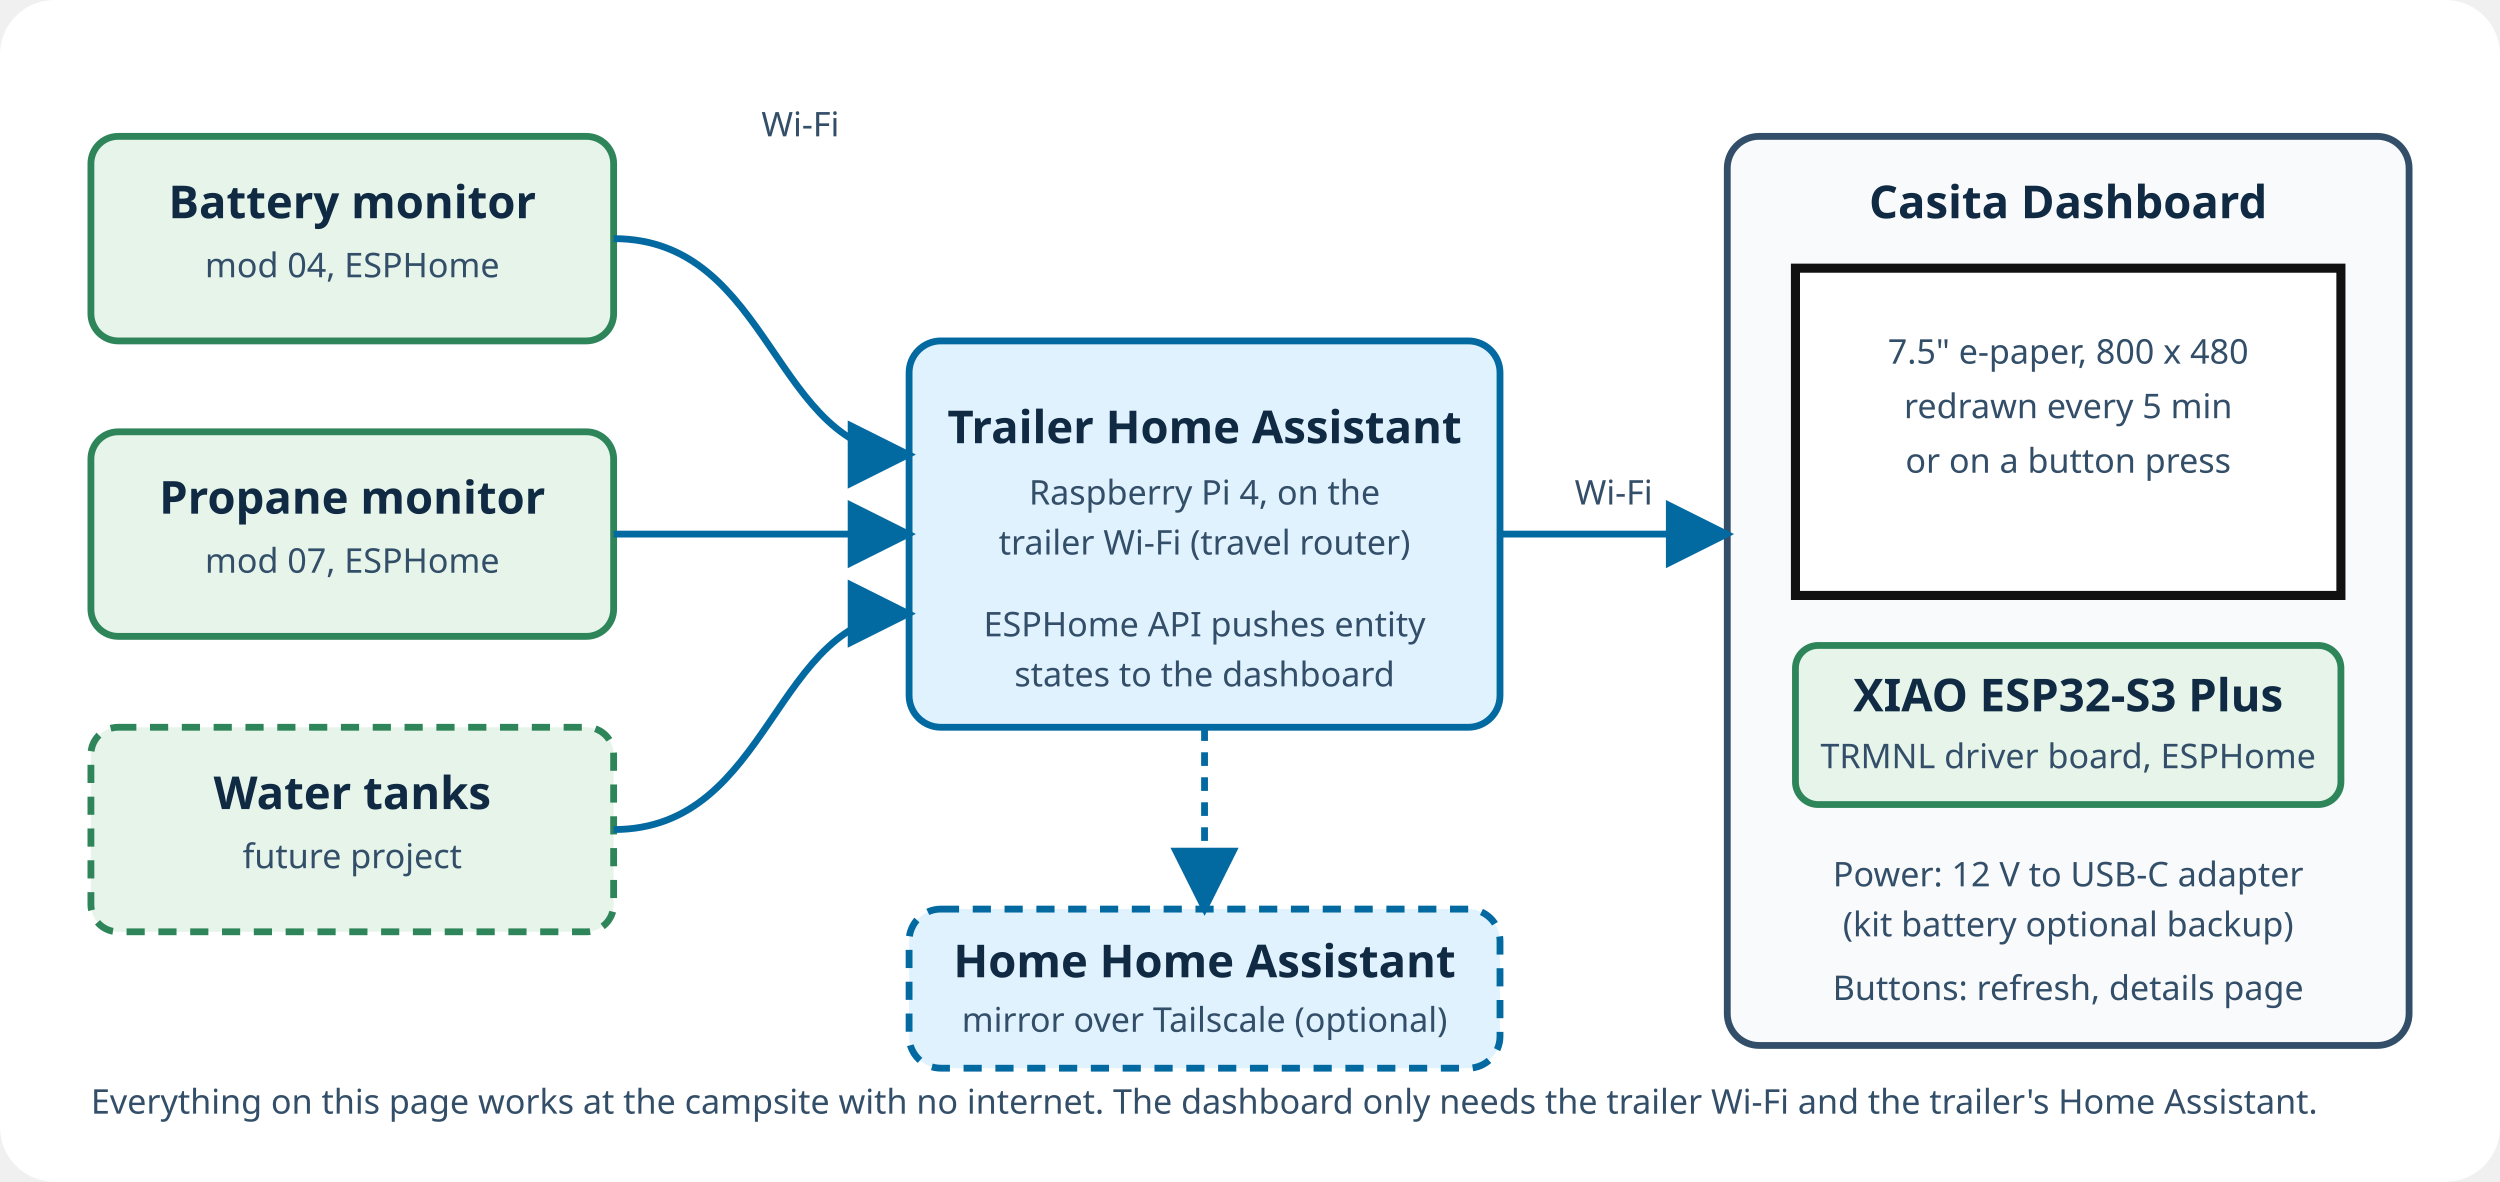
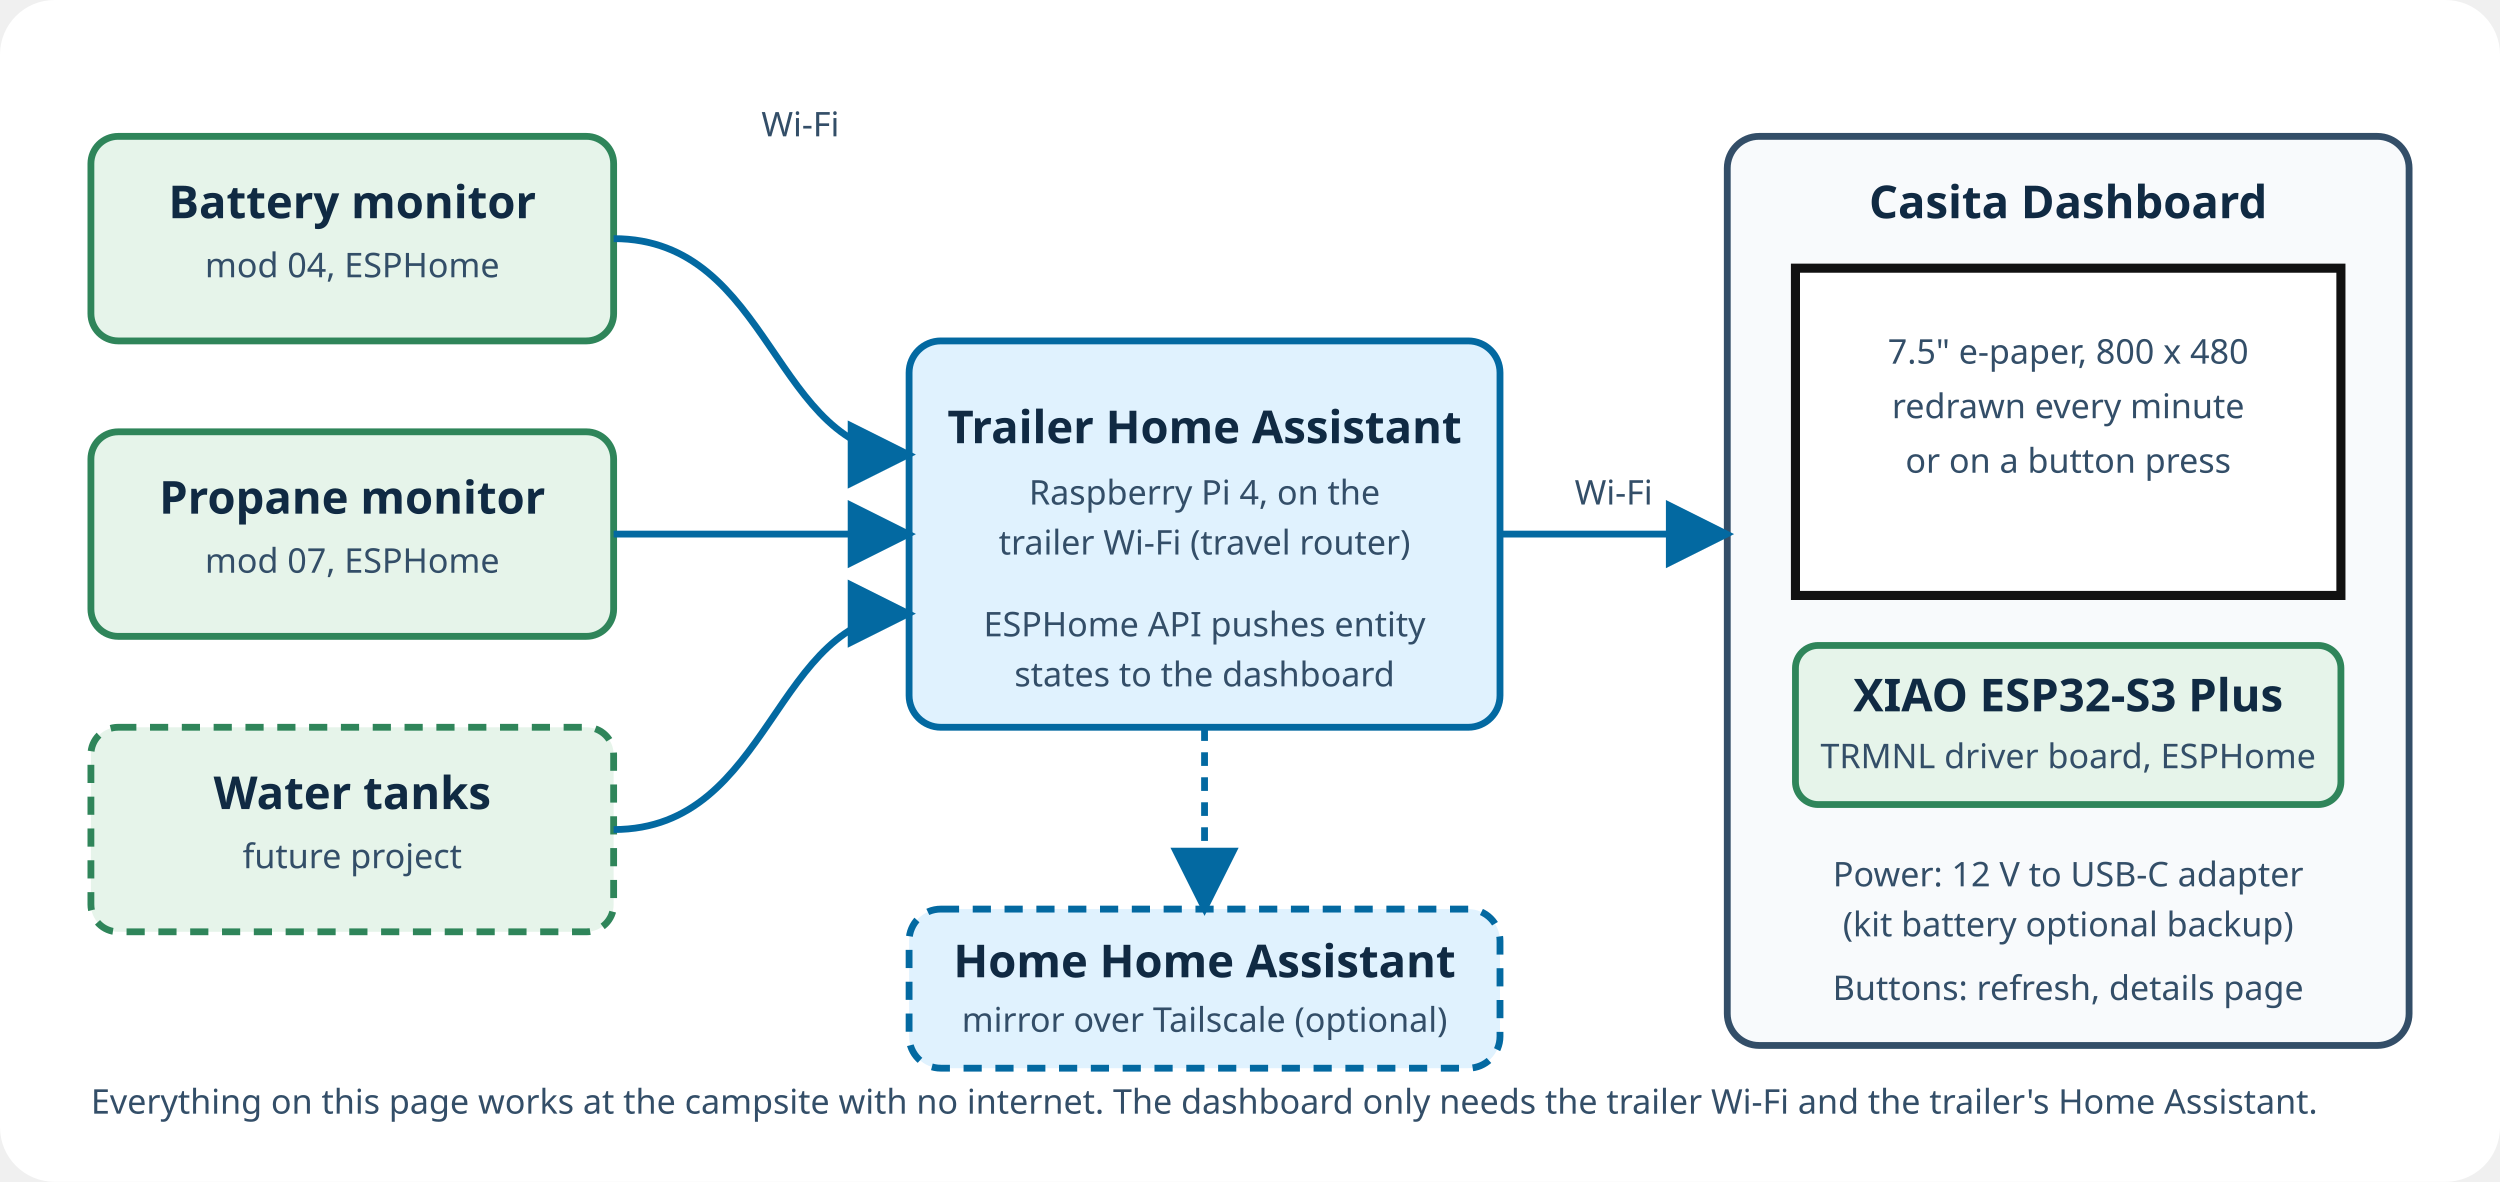
<svg xmlns="http://www.w3.org/2000/svg" width="1100" height="520" viewBox="0 0 1100 520" role="img" aria-labelledby="title desc">
  <defs>
    <style>
      .box{fill:#f8fafc;stroke:#334e68;stroke-width:3}
      .dev{fill:#e6f4ea;stroke:#2f855a;stroke-width:3}
      .ha{fill:#e0f2fe;stroke:#0369a1;stroke-width:3}
      .panel{fill:#fff;stroke:#111;stroke-width:4}
      .t{font:600 20px system-ui,sans-serif;fill:#102a43}
      .s{font:15px system-ui,sans-serif;fill:#334e68}
      .w{stroke:#0369a1;stroke-width:3;fill:none}
      .p{stroke:#c53030;stroke-width:3;fill:none}
      .arrow{fill:#0369a1}
    </style>
    <marker id="ah" markerWidth="10" markerHeight="10" refX="9" refY="5" orient="auto">
      <path d="M0,0 L10,5 L0,10 z" class="arrow" />
    </marker>
  </defs>
  <rect width="1100" height="520" rx="24" fill="#fff" />
  <rect class="dev" x="40" y="60" width="230" height="90" rx="12" />
  <text class="t" x="155" y="96" text-anchor="middle">Battery monitor</text>
  <text class="s" x="155" y="122" text-anchor="middle">mod 04, ESPHome</text>
  <rect class="dev" x="40" y="190" width="230" height="90" rx="12" />
  <text class="t" x="155" y="226" text-anchor="middle">Propane monitor</text>
  <text class="s" x="155" y="252" text-anchor="middle">mod 07, ESPHome</text>
  <rect class="dev" x="40" y="320" width="230" height="90" rx="12" stroke-dasharray="8 6" />
  <text class="t" x="155" y="356" text-anchor="middle">Water tanks</text>
  <text class="s" x="155" y="382" text-anchor="middle">future project</text>
  <rect class="ha" x="400" y="150" width="260" height="170" rx="14" />
  <text class="t" x="530" y="195" text-anchor="middle">Trailer Home Assistant</text>
  <text class="s" x="530" y="222" text-anchor="middle">Raspberry Pi 4, on the</text>
  <text class="s" x="530" y="244" text-anchor="middle">trailer Wi-Fi (travel router)</text>
  <text class="s" x="530" y="280" text-anchor="middle">ESPHome API pushes entity</text>
  <text class="s" x="530" y="302" text-anchor="middle">states to the dashboard</text>
  <path class="w" d="M270,105 C340,105 340,200 400,200" marker-end="url(#ah)" />
  <path class="w" d="M270,235 L400,235" marker-end="url(#ah)" />
  <path class="w" d="M270,365 C340,365 340,270 400,270" marker-end="url(#ah)" />
  <text class="s" x="335" y="60">Wi-Fi</text>
  <rect class="box" x="760" y="60" width="300" height="400" rx="14" />
  <text class="t" x="910" y="96" text-anchor="middle">Casita Dashboard</text>
  <rect class="panel" x="790" y="118" width="240" height="144" />
  <text class="s" x="910" y="160" text-anchor="middle">7.5" e-paper, 800 x 480</text>
-   <text class="s" x="910" y="184" text-anchor="middle">redrawn every 5 min</text>
+   <text class="s" x="910" y="184" text-anchor="middle">redrawn every minute</text>
  <text class="s" x="910" y="208" text-anchor="middle">or on a button press</text>
  <rect class="dev" x="790" y="284" width="240" height="70" rx="10" />
  <text class="t" x="910" y="313" text-anchor="middle">XIAO ESP32-S3 Plus</text>
  <text class="s" x="910" y="338" text-anchor="middle">TRMNL driver board, ESPHome</text>
  <text class="s" x="910" y="390" text-anchor="middle">Power: 12 V to USB-C adapter</text>
  <text class="s" x="910" y="412" text-anchor="middle">(kit battery optional backup)</text>
  <text class="s" x="910" y="440" text-anchor="middle">Buttons: refresh, details page</text>
  <path class="w" d="M660,235 L760,235" marker-end="url(#ah)" />
  <text class="s" x="710" y="222" text-anchor="middle">Wi-Fi</text>
  <rect class="ha" x="400" y="400" width="260" height="70" rx="14" stroke-dasharray="8 6" />
  <text class="t" x="530" y="430" text-anchor="middle">Home Home Assistant</text>
  <text class="s" x="530" y="454" text-anchor="middle">mirror over Tailscale (optional)</text>
  <path class="w" d="M530,320 L530,400" marker-end="url(#ah)" stroke-dasharray="6 5" />
  <text class="s" x="40" y="490">Everything on this page works at the campsite with no internet. The dashboard only needs the trailer Wi-Fi and the trailer's Home Assistant.</text>
</svg>
